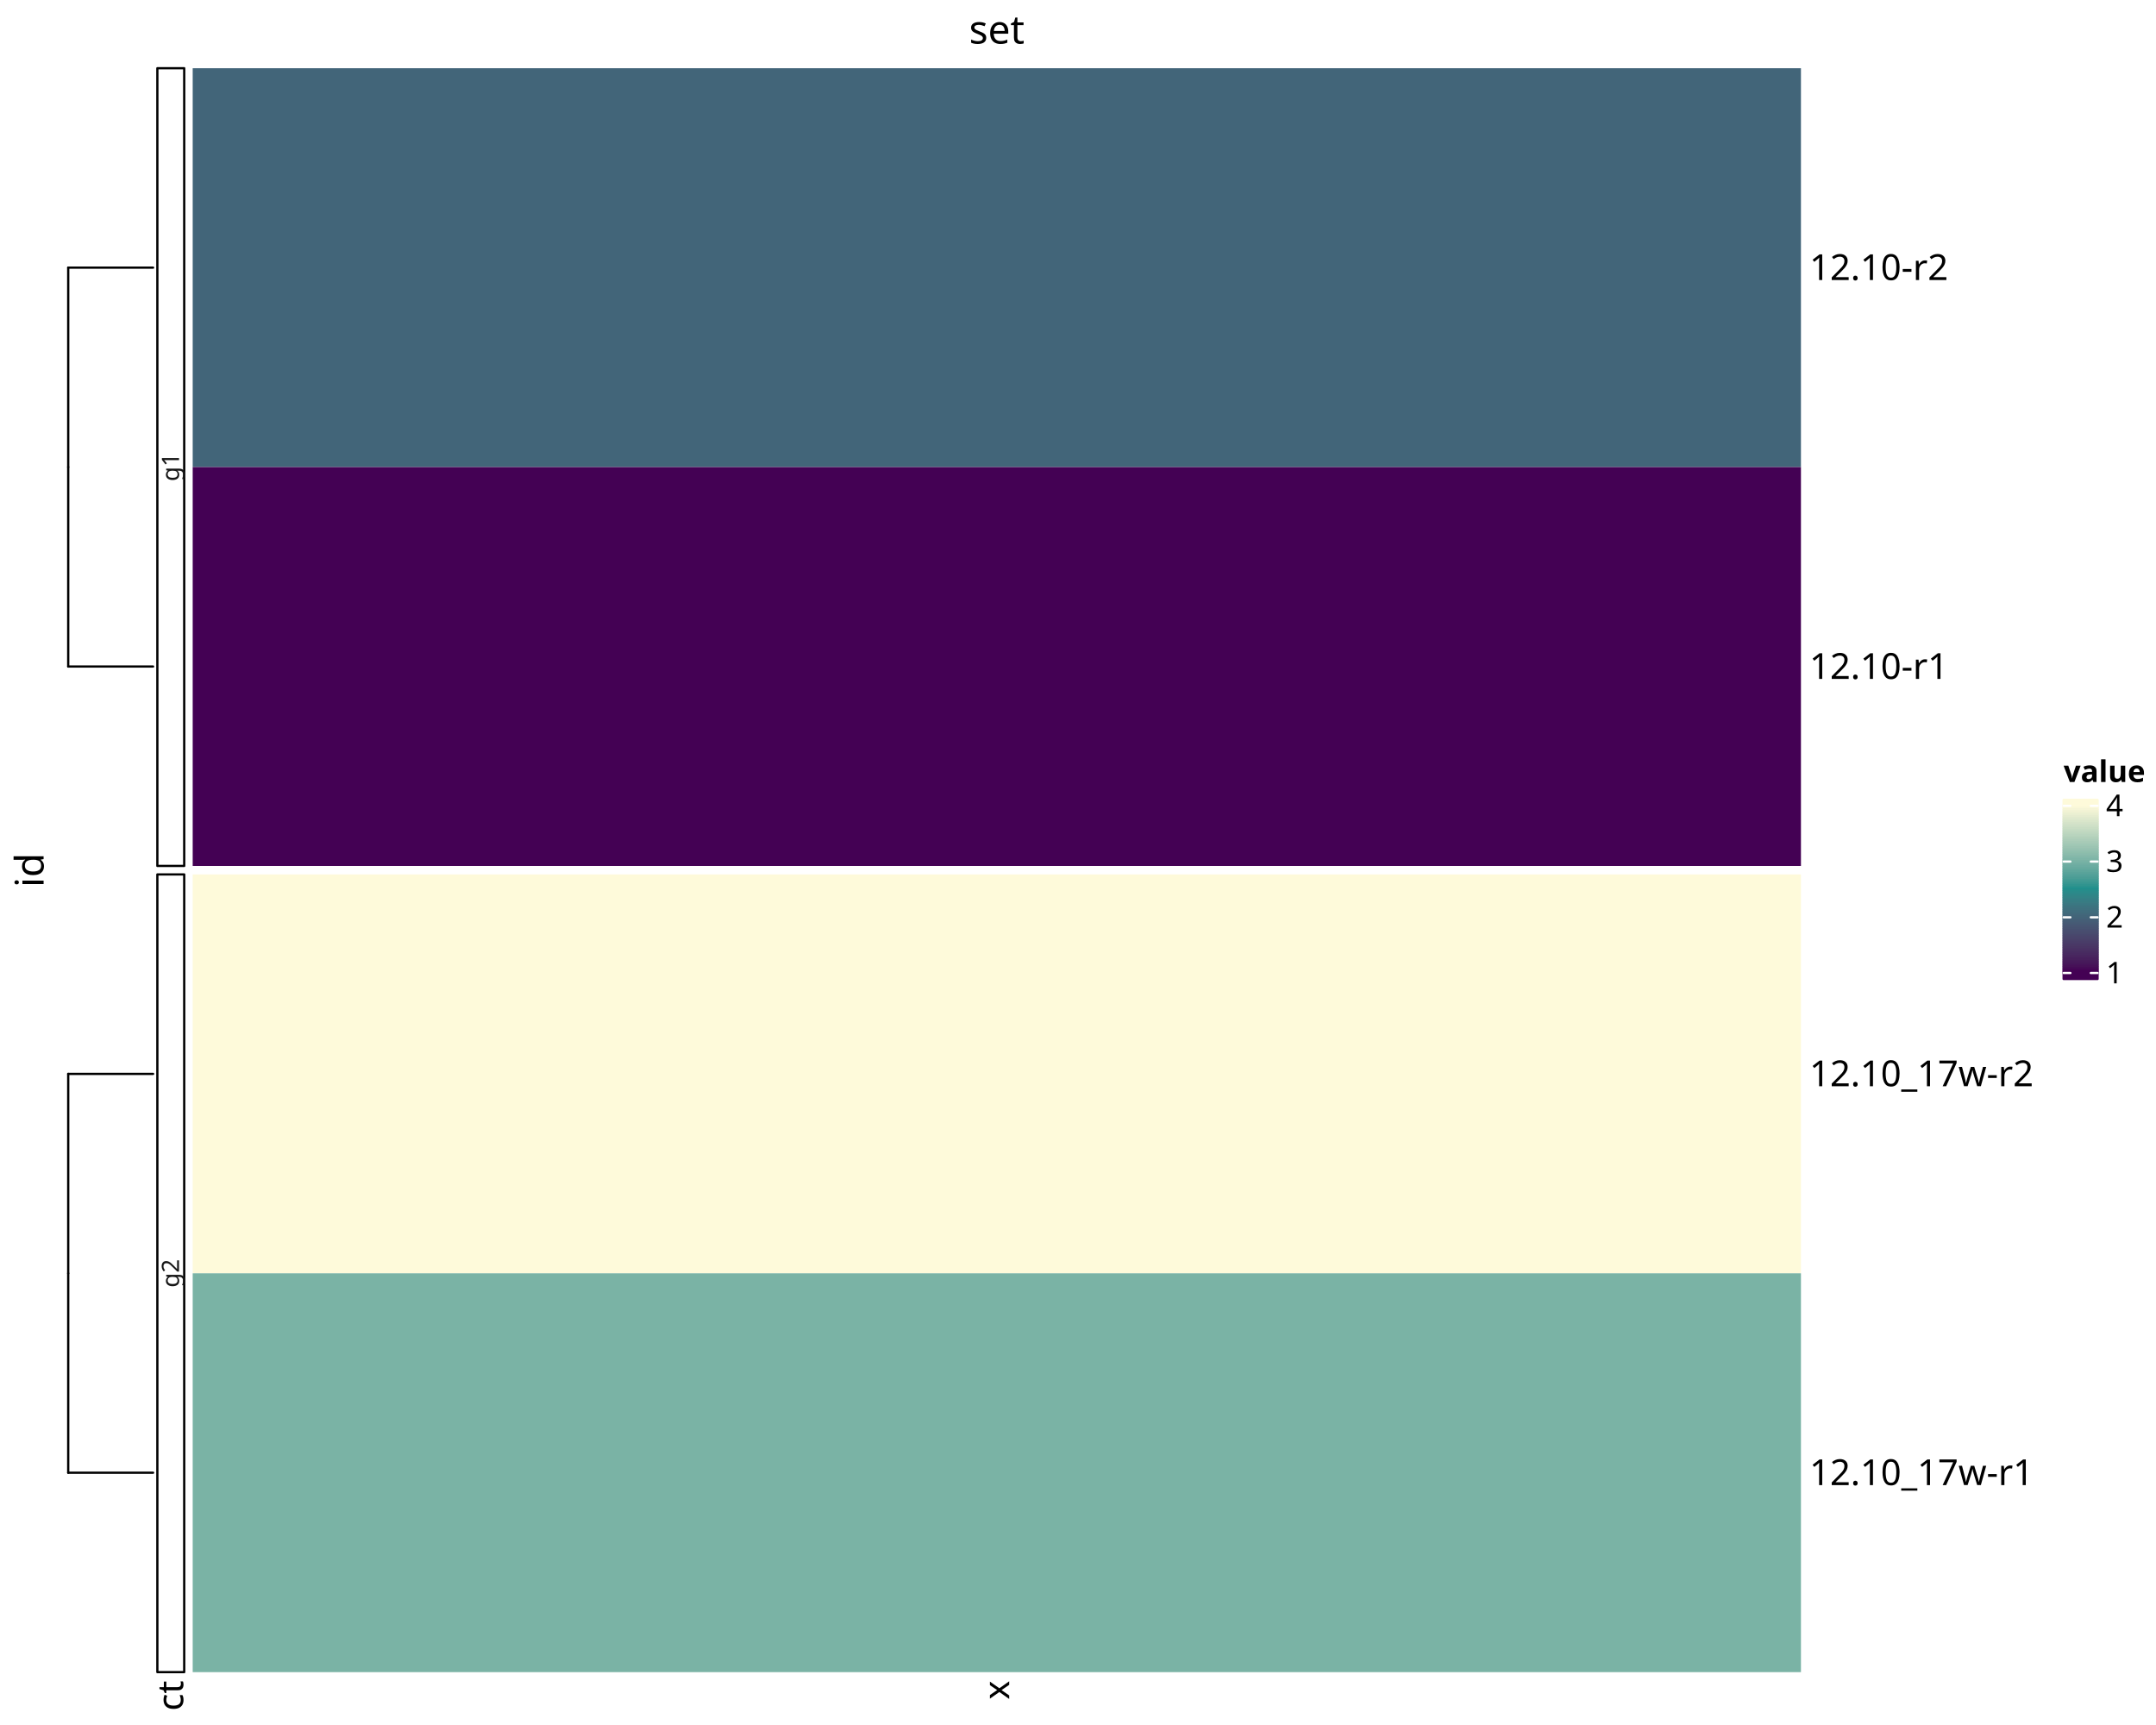
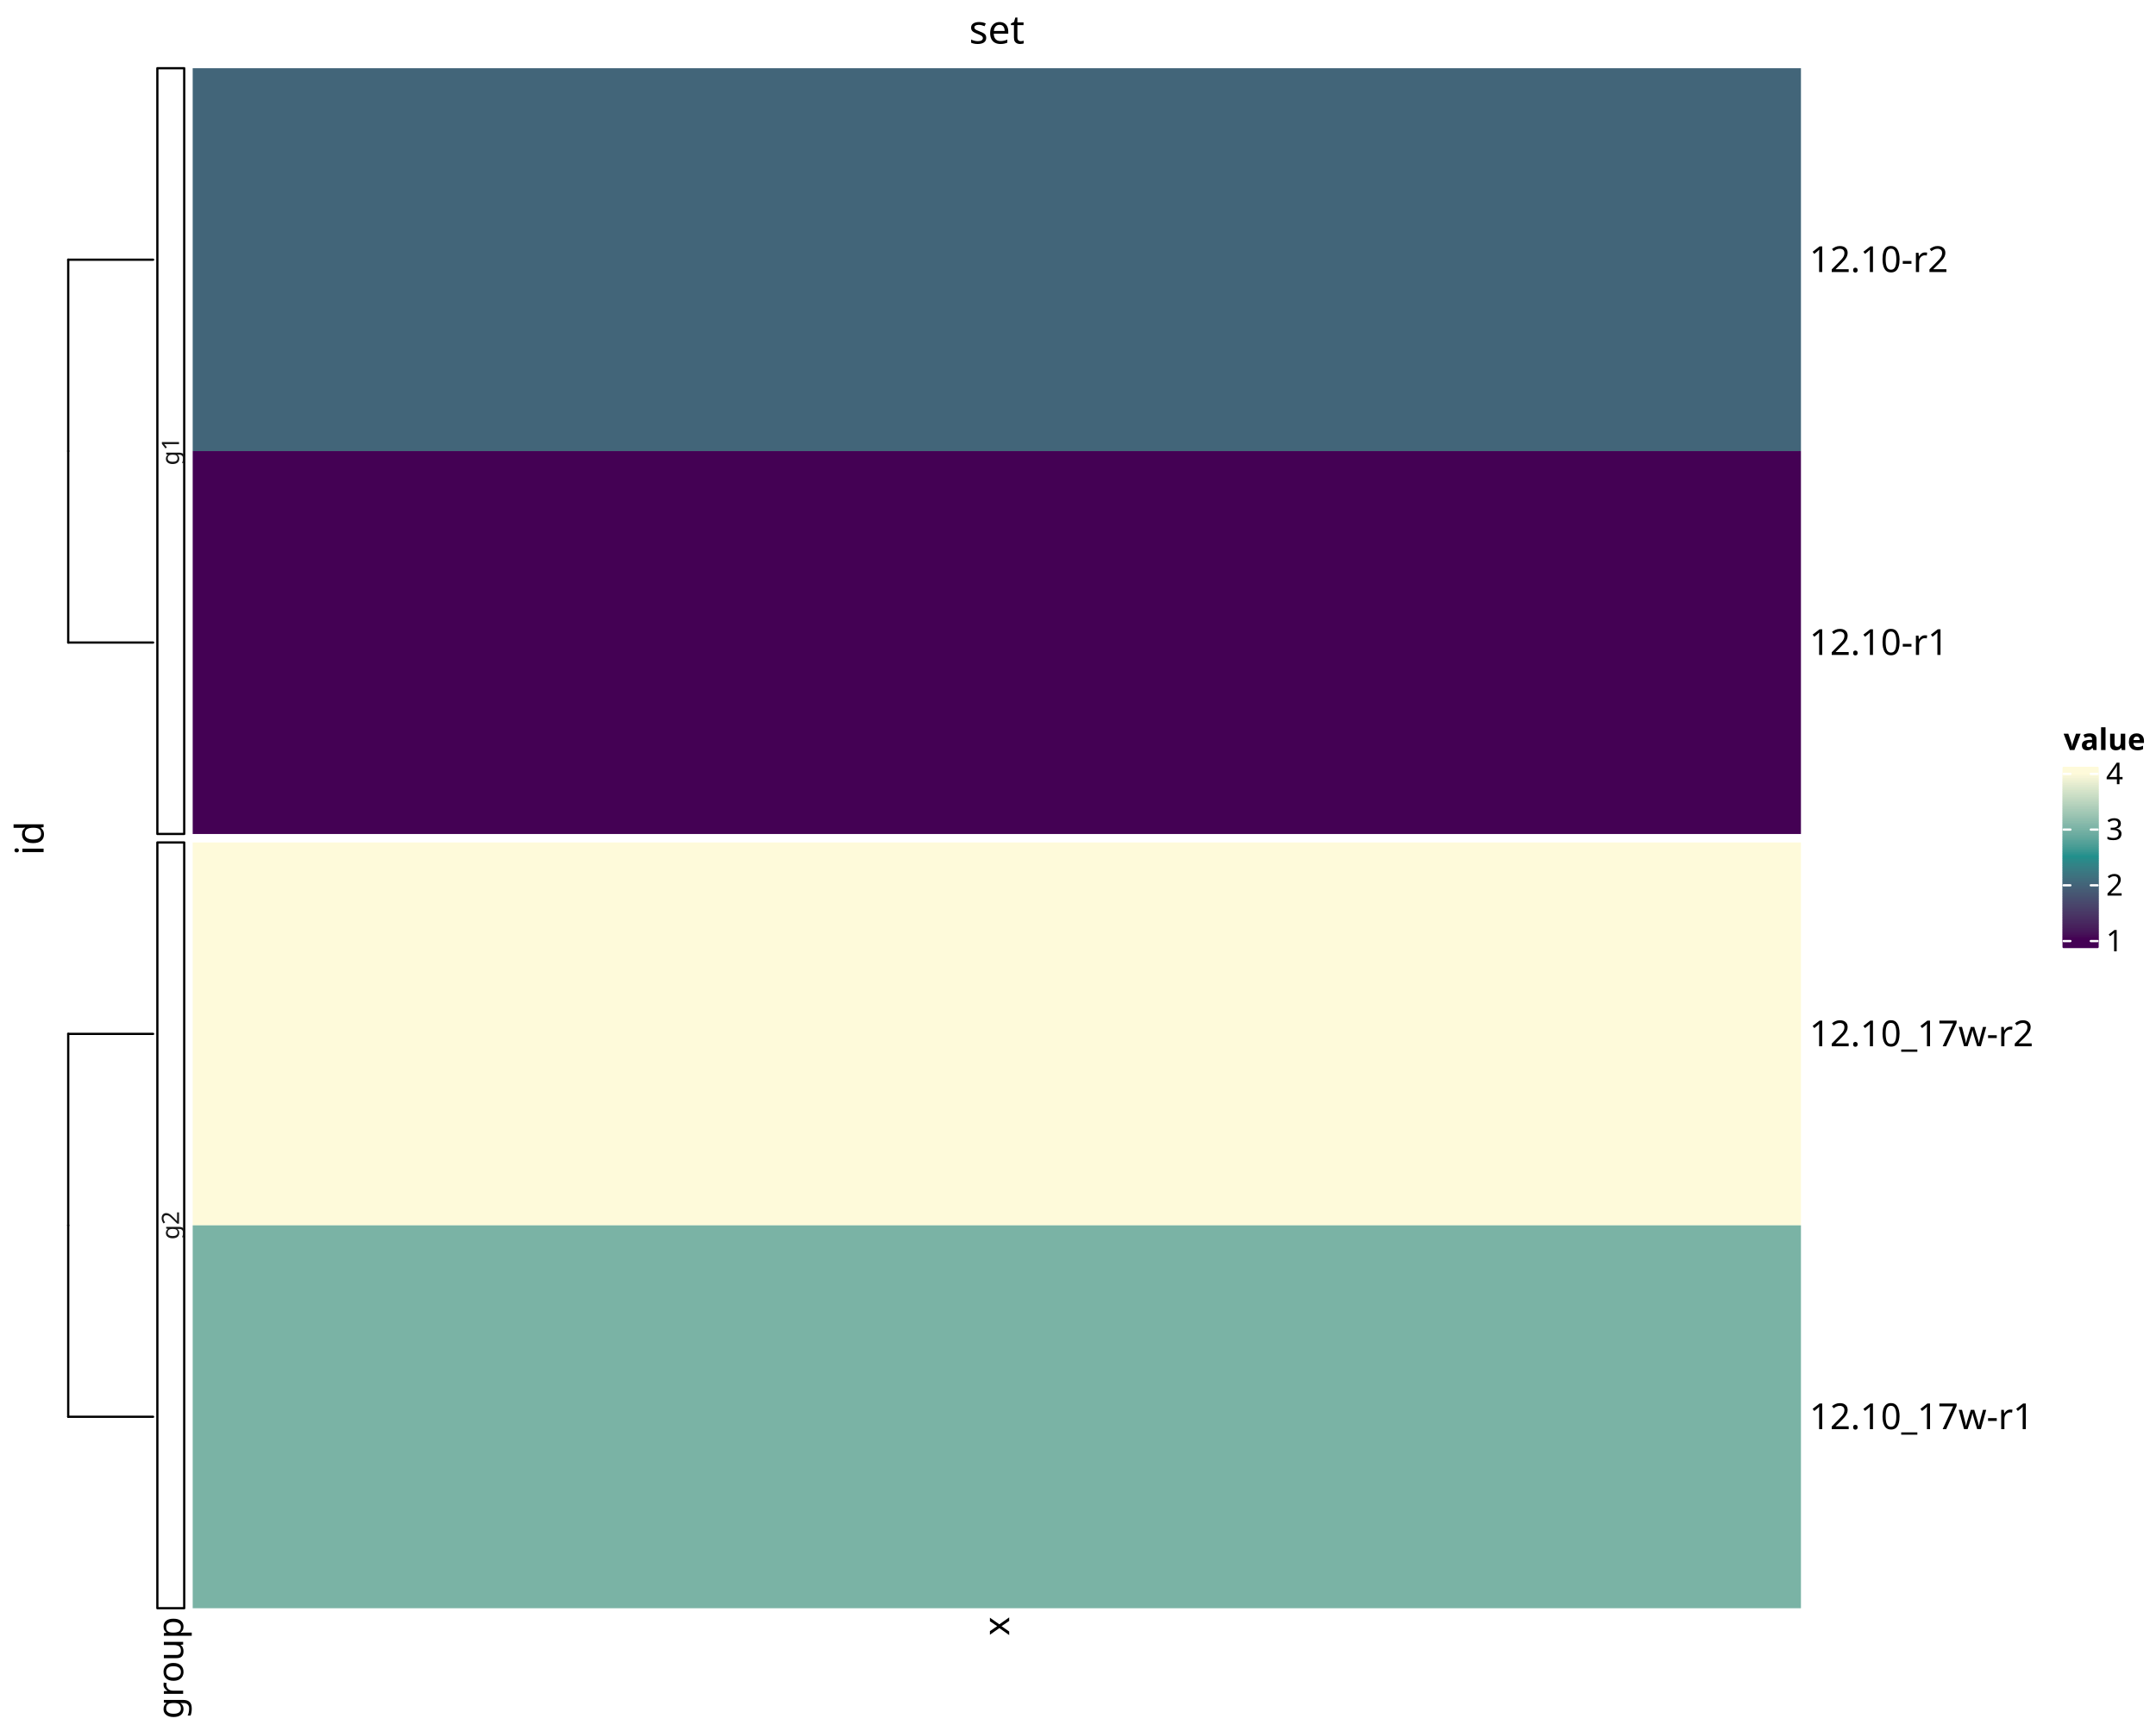
<svg xmlns="http://www.w3.org/2000/svg" class="svglite" data-engine-version="2.0" width="720.00pt" height="576.00pt" viewBox="0 0 720.00 576.00">
  <defs>
    <style type="text/css">
    .svglite line, .svglite polyline, .svglite polygon, .svglite path, .svglite rect, .svglite circle {
      fill: none;
      stroke: #000000;
      stroke-linecap: round;
      stroke-linejoin: round;
      stroke-miterlimit: 10.00;
    }
  </style>
  </defs>
  <rect width="100%" height="100%" style="stroke: none; fill: #FFFFFF;" />
  <defs>
    <clipPath id="cpMC4wMHw3MjAuMDB8MC4wMHw1NzYuMDA=">
      <rect x="0.00" y="0.00" width="720.00" height="576.00" />
    </clipPath>
  </defs>
  <g clip-path="url(#cpMC4wMHw3MjAuMDB8MC4wMHw1NzYuMDA=)">
    <rect x="0.00" y="0.00" width="720.00" height="576.00" style="stroke-width: 0.75; stroke: #FFFFFF; fill: #FFFFFF;" />
-     <rect x="64.35" y="22.78" width="537.08" height="133.18" style="stroke-width: 0.75; stroke: none; fill: #426579;" />
-     <rect x="64.35" y="155.97" width="537.08" height="133.18" style="stroke-width: 0.75; stroke: none; fill: #440154;" />
-     <rect x="64.35" y="291.98" width="537.08" height="133.18" style="stroke-width: 0.75; stroke: none; fill: #FEFADA;" />
-     <rect x="64.35" y="425.17" width="537.08" height="133.18" style="stroke-width: 0.75; stroke: none; fill: #7AB3A5;" />
+     <rect x="64.35" y="22.78" width="537.08" height="127.85" style="stroke-width: 0.75; stroke: none; fill: #426579;" />
+     <rect x="64.35" y="150.63" width="537.08" height="127.85" style="stroke-width: 0.75; stroke: none; fill: #440154;" />
+     <rect x="64.35" y="281.31" width="537.08" height="127.85" style="stroke-width: 0.75; stroke: none; fill: #FEFADA;" />
+     <rect x="64.35" y="409.16" width="537.08" height="127.85" style="stroke-width: 0.75; stroke: none; fill: #7AB3A5;" />
    <text x="332.89" y="14.56" text-anchor="middle" style="font-size: 13.20px; font-family: sans;" textLength="17.61px" lengthAdjust="spacingAndGlyphs">set</text>
-     <text transform="translate(14.56,290.57) rotate(-90)" text-anchor="middle" style="font-size: 13.20px; font-family: sans;" textLength="10.27px" lengthAdjust="spacingAndGlyphs">id</text>
-     <line x1="51.13" y1="89.37" x2="22.78" y2="89.37" style="stroke-width: 0.75;" />
-     <line x1="22.78" y1="89.37" x2="22.78" y2="155.97" style="stroke-width: 0.75;" />
-     <line x1="51.13" y1="222.56" x2="22.78" y2="222.56" style="stroke-width: 0.75;" />
-     <line x1="22.78" y1="222.56" x2="22.78" y2="155.97" style="stroke-width: 0.75;" />
-     <line x1="51.13" y1="358.58" x2="22.78" y2="358.58" style="stroke-width: 0.75;" />
-     <line x1="22.78" y1="358.58" x2="22.78" y2="425.17" style="stroke-width: 0.75;" />
-     <line x1="51.13" y1="491.76" x2="22.78" y2="491.76" style="stroke-width: 0.75;" />
-     <line x1="22.78" y1="491.76" x2="22.78" y2="425.17" style="stroke-width: 0.75;" />
-     <text x="604.27" y="93.50" style="font-size: 12.00px; font-family: sans;" textLength="44.70px" lengthAdjust="spacingAndGlyphs">12.10-r2</text>
-     <text x="604.27" y="226.69" style="font-size: 12.00px; font-family: sans;" textLength="44.70px" lengthAdjust="spacingAndGlyphs">12.10-r1</text>
-     <text x="604.27" y="362.70" style="font-size: 12.00px; font-family: sans;" textLength="73.39px" lengthAdjust="spacingAndGlyphs">12.10_17w-r2</text>
-     <text x="604.27" y="495.89" style="font-size: 12.00px; font-family: sans;" textLength="73.39px" lengthAdjust="spacingAndGlyphs">12.10_17w-r1</text>
-     <text transform="translate(337.02,561.18) rotate(-90)" text-anchor="end" style="font-size: 12.00px; font-family: sans;" textLength="6.00px" lengthAdjust="spacingAndGlyphs">x</text>
-     <rect x="52.55" y="22.78" width="8.97" height="266.37" style="stroke-width: 0.75; fill: #FFFFFF;" />
-     <text transform="translate(59.78,155.97) rotate(-90)" text-anchor="middle" style="font-size: 8.00px; fill: #161616; font-family: sans;" textLength="8.90px" lengthAdjust="spacingAndGlyphs">g1</text>
-     <rect x="52.55" y="291.98" width="8.97" height="266.37" style="stroke-width: 0.75; fill: #FFFFFF;" />
-     <text transform="translate(59.78,425.17) rotate(-90)" text-anchor="middle" style="font-size: 8.00px; fill: #161616; font-family: sans;" textLength="8.90px" lengthAdjust="spacingAndGlyphs">g2</text>
-     <text transform="translate(61.16,561.18) rotate(-90)" text-anchor="end" style="font-size: 12.00px; font-family: sans;" textLength="9.34px" lengthAdjust="spacingAndGlyphs">ct</text>
-     <text x="689.15" y="261.12" style="font-size: 10.00px; font-weight: bold; font-family: sans;" textLength="23.91px" lengthAdjust="spacingAndGlyphs">value</text>
-     <text x="703.32" y="328.35" style="font-size: 10.00px; font-family: sans;" textLength="5.56px" lengthAdjust="spacingAndGlyphs">1</text>
-     <text x="703.32" y="309.74" style="font-size: 10.00px; font-family: sans;" textLength="5.56px" lengthAdjust="spacingAndGlyphs">2</text>
-     <text x="703.32" y="291.13" style="font-size: 10.00px; font-family: sans;" textLength="5.56px" lengthAdjust="spacingAndGlyphs">3</text>
-     <text x="703.32" y="272.52" style="font-size: 10.00px; font-family: sans;" textLength="5.56px" lengthAdjust="spacingAndGlyphs">4</text>
-     <rect x="689.15" y="267.09" width="11.34" height="1.99" style="stroke-width: 0.75; stroke: #FEFADA; fill: #FEFADA;" />
-     <rect x="689.15" y="269.08" width="11.34" height="0.58" style="stroke-width: 0.75; stroke: #FEFADA; fill: #FEFADA;" />
-     <rect x="689.15" y="269.65" width="11.34" height="0.58" style="stroke-width: 0.75; stroke: #FAF8D8; fill: #FAF8D8;" />
-     <rect x="689.15" y="270.23" width="11.34" height="0.58" style="stroke-width: 0.75; stroke: #F6F5D7; fill: #F6F5D7;" />
-     <rect x="689.15" y="270.80" width="11.34" height="0.58" style="stroke-width: 0.75; stroke: #F2F3D5; fill: #F2F3D5;" />
-     <rect x="689.15" y="271.38" width="11.34" height="0.58" style="stroke-width: 0.75; stroke: #EEF1D3; fill: #EEF1D3;" />
-     <rect x="689.15" y="271.96" width="11.34" height="0.58" style="stroke-width: 0.75; stroke: #EAEFD2; fill: #EAEFD2;" />
-     <rect x="689.15" y="272.53" width="11.34" height="0.58" style="stroke-width: 0.75; stroke: #E6ECD0; fill: #E6ECD0;" />
-     <rect x="689.15" y="273.11" width="11.34" height="0.58" style="stroke-width: 0.75; stroke: #E1EACE; fill: #E1EACE;" />
-     <rect x="689.15" y="273.68" width="11.34" height="0.58" style="stroke-width: 0.75; stroke: #DDE8CD; fill: #DDE8CD;" />
-     <rect x="689.15" y="274.26" width="11.34" height="0.58" style="stroke-width: 0.75; stroke: #D9E6CB; fill: #D9E6CB;" />
-     <rect x="689.15" y="274.83" width="11.34" height="0.58" style="stroke-width: 0.75; stroke: #D5E3C9; fill: #D5E3C9;" />
-     <rect x="689.15" y="275.41" width="11.34" height="0.58" style="stroke-width: 0.75; stroke: #D1E1C8; fill: #D1E1C8;" />
-     <rect x="689.15" y="275.98" width="11.34" height="0.58" style="stroke-width: 0.75; stroke: #CDDFC6; fill: #CDDFC6;" />
-     <rect x="689.15" y="276.56" width="11.34" height="0.58" style="stroke-width: 0.75; stroke: #C9DDC4; fill: #C9DDC4;" />
-     <rect x="689.15" y="277.14" width="11.34" height="0.58" style="stroke-width: 0.75; stroke: #C5DBC3; fill: #C5DBC3;" />
-     <rect x="689.15" y="277.71" width="11.34" height="0.58" style="stroke-width: 0.75; stroke: #C1D8C1; fill: #C1D8C1;" />
-     <rect x="689.15" y="278.29" width="11.34" height="0.58" style="stroke-width: 0.75; stroke: #BDD6BF; fill: #BDD6BF;" />
-     <rect x="689.15" y="278.86" width="11.34" height="0.58" style="stroke-width: 0.75; stroke: #B9D4BE; fill: #B9D4BE;" />
-     <rect x="689.15" y="279.44" width="11.34" height="0.58" style="stroke-width: 0.75; stroke: #B5D2BC; fill: #B5D2BC;" />
-     <rect x="689.15" y="280.01" width="11.34" height="0.58" style="stroke-width: 0.75; stroke: #B0CFBA; fill: #B0CFBA;" />
-     <rect x="689.15" y="280.59" width="11.34" height="0.58" style="stroke-width: 0.75; stroke: #ACCDB9; fill: #ACCDB9;" />
-     <rect x="689.15" y="281.16" width="11.34" height="0.58" style="stroke-width: 0.75; stroke: #A8CBB7; fill: #A8CBB7;" />
-     <rect x="689.15" y="281.74" width="11.34" height="0.58" style="stroke-width: 0.75; stroke: #A4C9B6; fill: #A4C9B6;" />
-     <rect x="689.15" y="282.32" width="11.34" height="0.58" style="stroke-width: 0.75; stroke: #A0C7B4; fill: #A0C7B4;" />
-     <rect x="689.15" y="282.89" width="11.34" height="0.58" style="stroke-width: 0.75; stroke: #9CC4B2; fill: #9CC4B2;" />
-     <rect x="689.15" y="283.47" width="11.34" height="0.58" style="stroke-width: 0.75; stroke: #98C2B1; fill: #98C2B1;" />
-     <rect x="689.15" y="284.04" width="11.34" height="0.58" style="stroke-width: 0.75; stroke: #93C0AF; fill: #93C0AF;" />
-     <rect x="689.15" y="284.62" width="11.34" height="0.58" style="stroke-width: 0.75; stroke: #8FBEAD; fill: #8FBEAD;" />
-     <rect x="689.15" y="285.19" width="11.34" height="0.58" style="stroke-width: 0.75; stroke: #8BBCAC; fill: #8BBCAC;" />
-     <rect x="689.15" y="285.77" width="11.34" height="0.58" style="stroke-width: 0.75; stroke: #87B9AA; fill: #87B9AA;" />
-     <rect x="689.15" y="286.34" width="11.34" height="0.58" style="stroke-width: 0.75; stroke: #82B7A9; fill: #82B7A9;" />
-     <rect x="689.15" y="286.92" width="11.34" height="0.58" style="stroke-width: 0.75; stroke: #7EB5A7; fill: #7EB5A7;" />
-     <rect x="689.15" y="287.50" width="11.34" height="0.58" style="stroke-width: 0.75; stroke: #7AB3A5; fill: #7AB3A5;" />
-     <rect x="689.15" y="288.07" width="11.34" height="0.58" style="stroke-width: 0.75; stroke: #75B1A4; fill: #75B1A4;" />
-     <rect x="689.15" y="288.65" width="11.34" height="0.58" style="stroke-width: 0.75; stroke: #71AEA2; fill: #71AEA2;" />
-     <rect x="689.15" y="289.22" width="11.34" height="0.58" style="stroke-width: 0.75; stroke: #6CACA1; fill: #6CACA1;" />
-     <rect x="689.15" y="289.80" width="11.34" height="0.58" style="stroke-width: 0.75; stroke: #68AA9F; fill: #68AA9F;" />
-     <rect x="689.15" y="290.37" width="11.34" height="0.58" style="stroke-width: 0.75; stroke: #63A89D; fill: #63A89D;" />
-     <rect x="689.15" y="290.95" width="11.34" height="0.58" style="stroke-width: 0.75; stroke: #5EA69C; fill: #5EA69C;" />
-     <rect x="689.15" y="291.52" width="11.34" height="0.58" style="stroke-width: 0.75; stroke: #59A39A; fill: #59A39A;" />
-     <rect x="689.15" y="292.10" width="11.34" height="0.58" style="stroke-width: 0.75; stroke: #54A199; fill: #54A199;" />
-     <rect x="689.15" y="292.67" width="11.34" height="0.58" style="stroke-width: 0.75; stroke: #4F9F97; fill: #4F9F97;" />
-     <rect x="689.15" y="293.25" width="11.34" height="0.58" style="stroke-width: 0.75; stroke: #4A9D95; fill: #4A9D95;" />
-     <rect x="689.15" y="293.83" width="11.34" height="0.58" style="stroke-width: 0.75; stroke: #449B94; fill: #449B94;" />
-     <rect x="689.15" y="294.40" width="11.34" height="0.58" style="stroke-width: 0.75; stroke: #3E9992; fill: #3E9992;" />
-     <rect x="689.15" y="294.98" width="11.34" height="0.58" style="stroke-width: 0.75; stroke: #389691; fill: #389691;" />
-     <rect x="689.15" y="295.55" width="11.34" height="0.58" style="stroke-width: 0.75; stroke: #31948F; fill: #31948F;" />
-     <rect x="689.15" y="296.13" width="11.34" height="0.58" style="stroke-width: 0.75; stroke: #2A928E; fill: #2A928E;" />
-     <rect x="689.15" y="296.70" width="11.34" height="0.58" style="stroke-width: 0.75; stroke: #21908C; fill: #21908C;" />
-     <rect x="689.15" y="297.28" width="11.34" height="0.58" style="stroke-width: 0.75; stroke: #258D8B; fill: #258D8B;" />
-     <rect x="689.15" y="297.85" width="11.34" height="0.58" style="stroke-width: 0.75; stroke: #298B8A; fill: #298B8A;" />
-     <rect x="689.15" y="298.43" width="11.34" height="0.58" style="stroke-width: 0.75; stroke: #2C8889; fill: #2C8889;" />
-     <rect x="689.15" y="299.01" width="11.34" height="0.58" style="stroke-width: 0.75; stroke: #2F8587; fill: #2F8587;" />
-     <rect x="689.15" y="299.58" width="11.34" height="0.58" style="stroke-width: 0.75; stroke: #328386; fill: #328386;" />
-     <rect x="689.15" y="300.16" width="11.34" height="0.58" style="stroke-width: 0.75; stroke: #348085; fill: #348085;" />
-     <rect x="689.15" y="300.73" width="11.34" height="0.58" style="stroke-width: 0.75; stroke: #367D84; fill: #367D84;" />
-     <rect x="689.15" y="301.31" width="11.34" height="0.58" style="stroke-width: 0.75; stroke: #387B83; fill: #387B83;" />
-     <rect x="689.15" y="301.88" width="11.34" height="0.58" style="stroke-width: 0.75; stroke: #3A7882; fill: #3A7882;" />
-     <rect x="689.15" y="302.46" width="11.34" height="0.58" style="stroke-width: 0.75; stroke: #3B7580; fill: #3B7580;" />
-     <rect x="689.15" y="303.03" width="11.34" height="0.58" style="stroke-width: 0.75; stroke: #3D737F; fill: #3D737F;" />
-     <rect x="689.15" y="303.61" width="11.34" height="0.58" style="stroke-width: 0.75; stroke: #3E707E; fill: #3E707E;" />
-     <rect x="689.15" y="304.19" width="11.34" height="0.58" style="stroke-width: 0.75; stroke: #3F6D7D; fill: #3F6D7D;" />
-     <rect x="689.15" y="304.76" width="11.34" height="0.58" style="stroke-width: 0.75; stroke: #406B7C; fill: #406B7C;" />
-     <rect x="689.15" y="305.34" width="11.34" height="0.58" style="stroke-width: 0.75; stroke: #42687B; fill: #42687B;" />
-     <rect x="689.15" y="305.91" width="11.34" height="0.58" style="stroke-width: 0.75; stroke: #426579; fill: #426579;" />
-     <rect x="689.15" y="306.49" width="11.34" height="0.58" style="stroke-width: 0.75; stroke: #436378; fill: #436378;" />
-     <rect x="689.15" y="307.06" width="11.34" height="0.58" style="stroke-width: 0.75; stroke: #446077; fill: #446077;" />
-     <rect x="689.15" y="307.64" width="11.34" height="0.58" style="stroke-width: 0.75; stroke: #455D76; fill: #455D76;" />
-     <rect x="689.15" y="308.21" width="11.34" height="0.58" style="stroke-width: 0.75; stroke: #465B75; fill: #465B75;" />
-     <rect x="689.15" y="308.79" width="11.34" height="0.58" style="stroke-width: 0.75; stroke: #465874; fill: #465874;" />
-     <rect x="689.15" y="309.37" width="11.34" height="0.58" style="stroke-width: 0.75; stroke: #475572; fill: #475572;" />
-     <rect x="689.15" y="309.94" width="11.34" height="0.58" style="stroke-width: 0.75; stroke: #475371; fill: #475371;" />
-     <rect x="689.15" y="310.52" width="11.34" height="0.58" style="stroke-width: 0.75; stroke: #475070; fill: #475070;" />
-     <rect x="689.15" y="311.09" width="11.34" height="0.58" style="stroke-width: 0.75; stroke: #484D6F; fill: #484D6F;" />
-     <rect x="689.15" y="311.67" width="11.34" height="0.58" style="stroke-width: 0.75; stroke: #484B6E; fill: #484B6E;" />
-     <rect x="689.15" y="312.24" width="11.34" height="0.58" style="stroke-width: 0.75; stroke: #48486D; fill: #48486D;" />
-     <rect x="689.15" y="312.82" width="11.34" height="0.58" style="stroke-width: 0.75; stroke: #49456B; fill: #49456B;" />
-     <rect x="689.15" y="313.39" width="11.34" height="0.58" style="stroke-width: 0.75; stroke: #49436A; fill: #49436A;" />
-     <rect x="689.15" y="313.97" width="11.34" height="0.58" style="stroke-width: 0.75; stroke: #494069; fill: #494069;" />
-     <rect x="689.15" y="314.54" width="11.34" height="0.58" style="stroke-width: 0.75; stroke: #493D68; fill: #493D68;" />
-     <rect x="689.15" y="315.12" width="11.34" height="0.58" style="stroke-width: 0.75; stroke: #493A67; fill: #493A67;" />
-     <rect x="689.15" y="315.70" width="11.34" height="0.58" style="stroke-width: 0.75; stroke: #493866; fill: #493866;" />
-     <rect x="689.15" y="316.27" width="11.34" height="0.58" style="stroke-width: 0.75; stroke: #493564; fill: #493564;" />
-     <rect x="689.15" y="316.85" width="11.34" height="0.58" style="stroke-width: 0.75; stroke: #493263; fill: #493263;" />
-     <rect x="689.15" y="317.42" width="11.34" height="0.58" style="stroke-width: 0.75; stroke: #492F62; fill: #492F62;" />
-     <rect x="689.15" y="318.00" width="11.34" height="0.58" style="stroke-width: 0.75; stroke: #482C61; fill: #482C61;" />
-     <rect x="689.15" y="318.57" width="11.34" height="0.58" style="stroke-width: 0.75; stroke: #482960; fill: #482960;" />
-     <rect x="689.15" y="319.15" width="11.34" height="0.58" style="stroke-width: 0.75; stroke: #48265F; fill: #48265F;" />
-     <rect x="689.15" y="319.72" width="11.34" height="0.58" style="stroke-width: 0.75; stroke: #48235D; fill: #48235D;" />
-     <rect x="689.15" y="320.30" width="11.34" height="0.58" style="stroke-width: 0.75; stroke: #47205C; fill: #47205C;" />
-     <rect x="689.15" y="320.88" width="11.34" height="0.58" style="stroke-width: 0.75; stroke: #471C5B; fill: #471C5B;" />
-     <rect x="689.15" y="321.45" width="11.34" height="0.58" style="stroke-width: 0.75; stroke: #46195A; fill: #46195A;" />
-     <rect x="689.15" y="322.03" width="11.34" height="0.58" style="stroke-width: 0.75; stroke: #461559; fill: #461559;" />
-     <rect x="689.15" y="322.60" width="11.34" height="0.58" style="stroke-width: 0.75; stroke: #461158; fill: #461158;" />
-     <rect x="689.15" y="323.18" width="11.34" height="0.58" style="stroke-width: 0.75; stroke: #450C56; fill: #450C56;" />
-     <rect x="689.15" y="323.75" width="11.34" height="0.58" style="stroke-width: 0.75; stroke: #450655; fill: #450655;" />
-     <rect x="689.15" y="324.33" width="11.34" height="0.58" style="stroke-width: 0.75; stroke: #440154; fill: #440154;" />
-     <rect x="689.15" y="324.90" width="11.34" height="1.99" style="stroke-width: 0.75; stroke: #440154; fill: #440154;" />
-     <line x1="689.15" y1="324.90" x2="691.42" y2="324.90" style="stroke-width: 0.75; stroke: #FFFFFF;" />
-     <line x1="689.15" y1="306.30" x2="691.42" y2="306.30" style="stroke-width: 0.75; stroke: #FFFFFF;" />
-     <line x1="689.15" y1="287.69" x2="691.42" y2="287.69" style="stroke-width: 0.75; stroke: #FFFFFF;" />
-     <line x1="689.15" y1="269.08" x2="691.42" y2="269.08" style="stroke-width: 0.75; stroke: #FFFFFF;" />
-     <line x1="700.49" y1="324.90" x2="698.22" y2="324.90" style="stroke-width: 0.75; stroke: #FFFFFF;" />
-     <line x1="700.49" y1="306.30" x2="698.22" y2="306.30" style="stroke-width: 0.75; stroke: #FFFFFF;" />
-     <line x1="700.49" y1="287.69" x2="698.22" y2="287.69" style="stroke-width: 0.75; stroke: #FFFFFF;" />
-     <line x1="700.49" y1="269.08" x2="698.22" y2="269.08" style="stroke-width: 0.75; stroke: #FFFFFF;" />
+     <text transform="translate(14.56,279.89) rotate(-90)" text-anchor="middle" style="font-size: 13.20px; font-family: sans;" textLength="10.27px" lengthAdjust="spacingAndGlyphs">id</text>
+     <line x1="51.13" y1="86.71" x2="22.78" y2="86.71" style="stroke-width: 0.75;" />
+     <line x1="22.78" y1="86.71" x2="22.78" y2="150.63" style="stroke-width: 0.75;" />
+     <line x1="51.13" y1="214.55" x2="22.78" y2="214.55" style="stroke-width: 0.75;" />
+     <line x1="22.78" y1="214.55" x2="22.78" y2="150.63" style="stroke-width: 0.75;" />
+     <line x1="51.13" y1="345.23" x2="22.78" y2="345.23" style="stroke-width: 0.75;" />
+     <line x1="22.78" y1="345.23" x2="22.78" y2="409.16" style="stroke-width: 0.75;" />
+     <line x1="51.13" y1="473.08" x2="22.78" y2="473.08" style="stroke-width: 0.75;" />
+     <line x1="22.78" y1="473.08" x2="22.78" y2="409.16" style="stroke-width: 0.75;" />
+     <text x="604.27" y="90.84" style="font-size: 12.00px; font-family: sans;" textLength="44.70px" lengthAdjust="spacingAndGlyphs">12.10-r2</text>
+     <text x="604.27" y="218.68" style="font-size: 12.00px; font-family: sans;" textLength="44.70px" lengthAdjust="spacingAndGlyphs">12.10-r1</text>
+     <text x="604.27" y="349.36" style="font-size: 12.00px; font-family: sans;" textLength="73.39px" lengthAdjust="spacingAndGlyphs">12.10_17w-r2</text>
+     <text x="604.27" y="477.21" style="font-size: 12.00px; font-family: sans;" textLength="73.39px" lengthAdjust="spacingAndGlyphs">12.10_17w-r1</text>
+     <text transform="translate(337.02,539.84) rotate(-90)" text-anchor="end" style="font-size: 12.00px; font-family: sans;" textLength="6.00px" lengthAdjust="spacingAndGlyphs">x</text>
+     <rect x="52.55" y="22.78" width="8.97" height="255.69" style="stroke-width: 0.75; fill: #FFFFFF;" />
+     <text transform="translate(59.78,150.63) rotate(-90)" text-anchor="middle" style="font-size: 8.00px; fill: #161616; font-family: sans;" textLength="8.90px" lengthAdjust="spacingAndGlyphs">g1</text>
+     <rect x="52.55" y="281.31" width="8.97" height="255.69" style="stroke-width: 0.75; fill: #FFFFFF;" />
+     <text transform="translate(59.78,409.16) rotate(-90)" text-anchor="middle" style="font-size: 8.00px; fill: #161616; font-family: sans;" textLength="8.90px" lengthAdjust="spacingAndGlyphs">g2</text>
+     <text transform="translate(61.16,539.84) rotate(-90)" text-anchor="end" style="font-size: 12.00px; font-family: sans;" textLength="30.69px" lengthAdjust="spacingAndGlyphs">group</text>
+     <text x="689.15" y="250.44" style="font-size: 10.00px; font-weight: bold; font-family: sans;" textLength="23.91px" lengthAdjust="spacingAndGlyphs">value</text>
+     <text x="703.32" y="317.67" style="font-size: 10.00px; font-family: sans;" textLength="5.56px" lengthAdjust="spacingAndGlyphs">1</text>
+     <text x="703.32" y="299.06" style="font-size: 10.00px; font-family: sans;" textLength="5.56px" lengthAdjust="spacingAndGlyphs">2</text>
+     <text x="703.32" y="280.45" style="font-size: 10.00px; font-family: sans;" textLength="5.56px" lengthAdjust="spacingAndGlyphs">3</text>
+     <text x="703.32" y="261.85" style="font-size: 10.00px; font-family: sans;" textLength="5.56px" lengthAdjust="spacingAndGlyphs">4</text>
+     <rect x="689.15" y="256.41" width="11.34" height="1.99" style="stroke-width: 0.75; stroke: #FEFADA; fill: #FEFADA;" />
+     <rect x="689.15" y="258.40" width="11.34" height="0.58" style="stroke-width: 0.75; stroke: #FEFADA; fill: #FEFADA;" />
+     <rect x="689.15" y="258.98" width="11.34" height="0.58" style="stroke-width: 0.75; stroke: #FAF8D8; fill: #FAF8D8;" />
+     <rect x="689.15" y="259.56" width="11.34" height="0.58" style="stroke-width: 0.75; stroke: #F6F5D7; fill: #F6F5D7;" />
+     <rect x="689.15" y="260.13" width="11.34" height="0.58" style="stroke-width: 0.75; stroke: #F2F3D5; fill: #F2F3D5;" />
+     <rect x="689.15" y="260.71" width="11.34" height="0.58" style="stroke-width: 0.75; stroke: #EEF1D3; fill: #EEF1D3;" />
+     <rect x="689.15" y="261.28" width="11.34" height="0.58" style="stroke-width: 0.75; stroke: #EAEFD2; fill: #EAEFD2;" />
+     <rect x="689.15" y="261.86" width="11.34" height="0.58" style="stroke-width: 0.75; stroke: #E6ECD0; fill: #E6ECD0;" />
+     <rect x="689.15" y="262.43" width="11.34" height="0.58" style="stroke-width: 0.75; stroke: #E1EACE; fill: #E1EACE;" />
+     <rect x="689.15" y="263.01" width="11.34" height="0.58" style="stroke-width: 0.75; stroke: #DDE8CD; fill: #DDE8CD;" />
+     <rect x="689.15" y="263.58" width="11.34" height="0.58" style="stroke-width: 0.75; stroke: #D9E6CB; fill: #D9E6CB;" />
+     <rect x="689.15" y="264.16" width="11.34" height="0.58" style="stroke-width: 0.75; stroke: #D5E3C9; fill: #D5E3C9;" />
+     <rect x="689.15" y="264.74" width="11.34" height="0.58" style="stroke-width: 0.75; stroke: #D1E1C8; fill: #D1E1C8;" />
+     <rect x="689.15" y="265.31" width="11.34" height="0.58" style="stroke-width: 0.75; stroke: #CDDFC6; fill: #CDDFC6;" />
+     <rect x="689.15" y="265.89" width="11.34" height="0.58" style="stroke-width: 0.75; stroke: #C9DDC4; fill: #C9DDC4;" />
+     <rect x="689.15" y="266.46" width="11.34" height="0.58" style="stroke-width: 0.75; stroke: #C5DBC3; fill: #C5DBC3;" />
+     <rect x="689.15" y="267.04" width="11.34" height="0.58" style="stroke-width: 0.75; stroke: #C1D8C1; fill: #C1D8C1;" />
+     <rect x="689.15" y="267.61" width="11.34" height="0.58" style="stroke-width: 0.75; stroke: #BDD6BF; fill: #BDD6BF;" />
+     <rect x="689.15" y="268.19" width="11.34" height="0.58" style="stroke-width: 0.75; stroke: #B9D4BE; fill: #B9D4BE;" />
+     <rect x="689.15" y="268.76" width="11.34" height="0.58" style="stroke-width: 0.75; stroke: #B5D2BC; fill: #B5D2BC;" />
+     <rect x="689.15" y="269.34" width="11.34" height="0.58" style="stroke-width: 0.75; stroke: #B0CFBA; fill: #B0CFBA;" />
+     <rect x="689.15" y="269.91" width="11.34" height="0.58" style="stroke-width: 0.75; stroke: #ACCDB9; fill: #ACCDB9;" />
+     <rect x="689.15" y="270.49" width="11.34" height="0.58" style="stroke-width: 0.75; stroke: #A8CBB7; fill: #A8CBB7;" />
+     <rect x="689.15" y="271.07" width="11.34" height="0.58" style="stroke-width: 0.75; stroke: #A4C9B6; fill: #A4C9B6;" />
+     <rect x="689.15" y="271.64" width="11.34" height="0.58" style="stroke-width: 0.75; stroke: #A0C7B4; fill: #A0C7B4;" />
+     <rect x="689.15" y="272.22" width="11.34" height="0.58" style="stroke-width: 0.75; stroke: #9CC4B2; fill: #9CC4B2;" />
+     <rect x="689.15" y="272.79" width="11.34" height="0.58" style="stroke-width: 0.75; stroke: #98C2B1; fill: #98C2B1;" />
+     <rect x="689.15" y="273.37" width="11.34" height="0.58" style="stroke-width: 0.75; stroke: #93C0AF; fill: #93C0AF;" />
+     <rect x="689.15" y="273.94" width="11.34" height="0.58" style="stroke-width: 0.75; stroke: #8FBEAD; fill: #8FBEAD;" />
+     <rect x="689.15" y="274.52" width="11.34" height="0.58" style="stroke-width: 0.75; stroke: #8BBCAC; fill: #8BBCAC;" />
+     <rect x="689.15" y="275.09" width="11.34" height="0.58" style="stroke-width: 0.75; stroke: #87B9AA; fill: #87B9AA;" />
+     <rect x="689.15" y="275.67" width="11.34" height="0.58" style="stroke-width: 0.75; stroke: #82B7A9; fill: #82B7A9;" />
+     <rect x="689.15" y="276.25" width="11.34" height="0.58" style="stroke-width: 0.75; stroke: #7EB5A7; fill: #7EB5A7;" />
+     <rect x="689.15" y="276.82" width="11.34" height="0.58" style="stroke-width: 0.75; stroke: #7AB3A5; fill: #7AB3A5;" />
+     <rect x="689.15" y="277.40" width="11.34" height="0.58" style="stroke-width: 0.75; stroke: #75B1A4; fill: #75B1A4;" />
+     <rect x="689.15" y="277.97" width="11.34" height="0.58" style="stroke-width: 0.75; stroke: #71AEA2; fill: #71AEA2;" />
+     <rect x="689.15" y="278.55" width="11.34" height="0.58" style="stroke-width: 0.75; stroke: #6CACA1; fill: #6CACA1;" />
+     <rect x="689.15" y="279.12" width="11.34" height="0.58" style="stroke-width: 0.75; stroke: #68AA9F; fill: #68AA9F;" />
+     <rect x="689.15" y="279.70" width="11.34" height="0.58" style="stroke-width: 0.75; stroke: #63A89D; fill: #63A89D;" />
+     <rect x="689.15" y="280.27" width="11.34" height="0.58" style="stroke-width: 0.75; stroke: #5EA69C; fill: #5EA69C;" />
+     <rect x="689.15" y="280.85" width="11.34" height="0.58" style="stroke-width: 0.75; stroke: #59A39A; fill: #59A39A;" />
+     <rect x="689.15" y="281.43" width="11.34" height="0.58" style="stroke-width: 0.75; stroke: #54A199; fill: #54A199;" />
+     <rect x="689.15" y="282.00" width="11.34" height="0.58" style="stroke-width: 0.75; stroke: #4F9F97; fill: #4F9F97;" />
+     <rect x="689.15" y="282.58" width="11.34" height="0.58" style="stroke-width: 0.75; stroke: #4A9D95; fill: #4A9D95;" />
+     <rect x="689.15" y="283.15" width="11.34" height="0.58" style="stroke-width: 0.75; stroke: #449B94; fill: #449B94;" />
+     <rect x="689.15" y="283.73" width="11.34" height="0.58" style="stroke-width: 0.75; stroke: #3E9992; fill: #3E9992;" />
+     <rect x="689.15" y="284.30" width="11.34" height="0.58" style="stroke-width: 0.75; stroke: #389691; fill: #389691;" />
+     <rect x="689.15" y="284.88" width="11.34" height="0.58" style="stroke-width: 0.75; stroke: #31948F; fill: #31948F;" />
+     <rect x="689.15" y="285.45" width="11.34" height="0.58" style="stroke-width: 0.75; stroke: #2A928E; fill: #2A928E;" />
+     <rect x="689.15" y="286.03" width="11.34" height="0.58" style="stroke-width: 0.75; stroke: #21908C; fill: #21908C;" />
+     <rect x="689.15" y="286.61" width="11.34" height="0.58" style="stroke-width: 0.75; stroke: #258D8B; fill: #258D8B;" />
+     <rect x="689.15" y="287.18" width="11.34" height="0.58" style="stroke-width: 0.75; stroke: #298B8A; fill: #298B8A;" />
+     <rect x="689.15" y="287.76" width="11.34" height="0.58" style="stroke-width: 0.75; stroke: #2C8889; fill: #2C8889;" />
+     <rect x="689.15" y="288.33" width="11.34" height="0.58" style="stroke-width: 0.75; stroke: #2F8587; fill: #2F8587;" />
+     <rect x="689.15" y="288.91" width="11.34" height="0.58" style="stroke-width: 0.75; stroke: #328386; fill: #328386;" />
+     <rect x="689.15" y="289.48" width="11.34" height="0.58" style="stroke-width: 0.75; stroke: #348085; fill: #348085;" />
+     <rect x="689.15" y="290.06" width="11.34" height="0.58" style="stroke-width: 0.75; stroke: #367D84; fill: #367D84;" />
+     <rect x="689.15" y="290.63" width="11.34" height="0.58" style="stroke-width: 0.75; stroke: #387B83; fill: #387B83;" />
+     <rect x="689.15" y="291.21" width="11.34" height="0.58" style="stroke-width: 0.75; stroke: #3A7882; fill: #3A7882;" />
+     <rect x="689.15" y="291.78" width="11.34" height="0.58" style="stroke-width: 0.75; stroke: #3B7580; fill: #3B7580;" />
+     <rect x="689.15" y="292.36" width="11.34" height="0.58" style="stroke-width: 0.75; stroke: #3D737F; fill: #3D737F;" />
+     <rect x="689.15" y="292.94" width="11.34" height="0.58" style="stroke-width: 0.75; stroke: #3E707E; fill: #3E707E;" />
+     <rect x="689.15" y="293.51" width="11.34" height="0.58" style="stroke-width: 0.75; stroke: #3F6D7D; fill: #3F6D7D;" />
+     <rect x="689.15" y="294.09" width="11.34" height="0.58" style="stroke-width: 0.75; stroke: #406B7C; fill: #406B7C;" />
+     <rect x="689.15" y="294.66" width="11.34" height="0.58" style="stroke-width: 0.75; stroke: #42687B; fill: #42687B;" />
+     <rect x="689.15" y="295.24" width="11.34" height="0.58" style="stroke-width: 0.75; stroke: #426579; fill: #426579;" />
+     <rect x="689.15" y="295.81" width="11.34" height="0.58" style="stroke-width: 0.75; stroke: #436378; fill: #436378;" />
+     <rect x="689.15" y="296.39" width="11.34" height="0.58" style="stroke-width: 0.75; stroke: #446077; fill: #446077;" />
+     <rect x="689.15" y="296.96" width="11.34" height="0.58" style="stroke-width: 0.75; stroke: #455D76; fill: #455D76;" />
+     <rect x="689.15" y="297.54" width="11.34" height="0.58" style="stroke-width: 0.75; stroke: #465B75; fill: #465B75;" />
+     <rect x="689.15" y="298.12" width="11.34" height="0.58" style="stroke-width: 0.75; stroke: #465874; fill: #465874;" />
+     <rect x="689.15" y="298.69" width="11.34" height="0.58" style="stroke-width: 0.75; stroke: #475572; fill: #475572;" />
+     <rect x="689.15" y="299.27" width="11.34" height="0.58" style="stroke-width: 0.75; stroke: #475371; fill: #475371;" />
+     <rect x="689.15" y="299.84" width="11.34" height="0.58" style="stroke-width: 0.75; stroke: #475070; fill: #475070;" />
+     <rect x="689.15" y="300.42" width="11.34" height="0.58" style="stroke-width: 0.75; stroke: #484D6F; fill: #484D6F;" />
+     <rect x="689.15" y="300.99" width="11.34" height="0.58" style="stroke-width: 0.75; stroke: #484B6E; fill: #484B6E;" />
+     <rect x="689.15" y="301.57" width="11.34" height="0.58" style="stroke-width: 0.75; stroke: #48486D; fill: #48486D;" />
+     <rect x="689.15" y="302.14" width="11.34" height="0.58" style="stroke-width: 0.75; stroke: #49456B; fill: #49456B;" />
+     <rect x="689.15" y="302.72" width="11.34" height="0.58" style="stroke-width: 0.75; stroke: #49436A; fill: #49436A;" />
+     <rect x="689.15" y="303.30" width="11.34" height="0.58" style="stroke-width: 0.75; stroke: #494069; fill: #494069;" />
+     <rect x="689.15" y="303.87" width="11.34" height="0.58" style="stroke-width: 0.75; stroke: #493D68; fill: #493D68;" />
+     <rect x="689.15" y="304.45" width="11.34" height="0.58" style="stroke-width: 0.75; stroke: #493A67; fill: #493A67;" />
+     <rect x="689.15" y="305.02" width="11.34" height="0.58" style="stroke-width: 0.75; stroke: #493866; fill: #493866;" />
+     <rect x="689.15" y="305.60" width="11.34" height="0.58" style="stroke-width: 0.75; stroke: #493564; fill: #493564;" />
+     <rect x="689.15" y="306.17" width="11.34" height="0.58" style="stroke-width: 0.75; stroke: #493263; fill: #493263;" />
+     <rect x="689.15" y="306.75" width="11.34" height="0.58" style="stroke-width: 0.75; stroke: #492F62; fill: #492F62;" />
+     <rect x="689.15" y="307.32" width="11.34" height="0.58" style="stroke-width: 0.75; stroke: #482C61; fill: #482C61;" />
+     <rect x="689.15" y="307.90" width="11.34" height="0.58" style="stroke-width: 0.75; stroke: #482960; fill: #482960;" />
+     <rect x="689.15" y="308.48" width="11.34" height="0.58" style="stroke-width: 0.75; stroke: #48265F; fill: #48265F;" />
+     <rect x="689.15" y="309.05" width="11.34" height="0.58" style="stroke-width: 0.75; stroke: #48235D; fill: #48235D;" />
+     <rect x="689.15" y="309.63" width="11.34" height="0.58" style="stroke-width: 0.75; stroke: #47205C; fill: #47205C;" />
+     <rect x="689.15" y="310.20" width="11.34" height="0.58" style="stroke-width: 0.75; stroke: #471C5B; fill: #471C5B;" />
+     <rect x="689.15" y="310.78" width="11.34" height="0.58" style="stroke-width: 0.75; stroke: #46195A; fill: #46195A;" />
+     <rect x="689.15" y="311.35" width="11.34" height="0.58" style="stroke-width: 0.75; stroke: #461559; fill: #461559;" />
+     <rect x="689.15" y="311.93" width="11.34" height="0.58" style="stroke-width: 0.75; stroke: #461158; fill: #461158;" />
+     <rect x="689.15" y="312.50" width="11.34" height="0.58" style="stroke-width: 0.75; stroke: #450C56; fill: #450C56;" />
+     <rect x="689.15" y="313.08" width="11.34" height="0.58" style="stroke-width: 0.75; stroke: #450655; fill: #450655;" />
+     <rect x="689.15" y="313.65" width="11.34" height="0.58" style="stroke-width: 0.75; stroke: #440154; fill: #440154;" />
+     <rect x="689.15" y="314.23" width="11.34" height="1.99" style="stroke-width: 0.75; stroke: #440154; fill: #440154;" />
+     <line x1="689.15" y1="314.23" x2="691.42" y2="314.23" style="stroke-width: 0.75; stroke: #FFFFFF;" />
+     <line x1="689.15" y1="295.62" x2="691.42" y2="295.62" style="stroke-width: 0.75; stroke: #FFFFFF;" />
+     <line x1="689.15" y1="277.01" x2="691.42" y2="277.01" style="stroke-width: 0.75; stroke: #FFFFFF;" />
+     <line x1="689.15" y1="258.40" x2="691.42" y2="258.40" style="stroke-width: 0.75; stroke: #FFFFFF;" />
+     <line x1="700.49" y1="314.23" x2="698.22" y2="314.23" style="stroke-width: 0.75; stroke: #FFFFFF;" />
+     <line x1="700.49" y1="295.62" x2="698.22" y2="295.62" style="stroke-width: 0.75; stroke: #FFFFFF;" />
+     <line x1="700.49" y1="277.01" x2="698.22" y2="277.01" style="stroke-width: 0.75; stroke: #FFFFFF;" />
+     <line x1="700.49" y1="258.40" x2="698.22" y2="258.40" style="stroke-width: 0.75; stroke: #FFFFFF;" />
  </g>
</svg>
